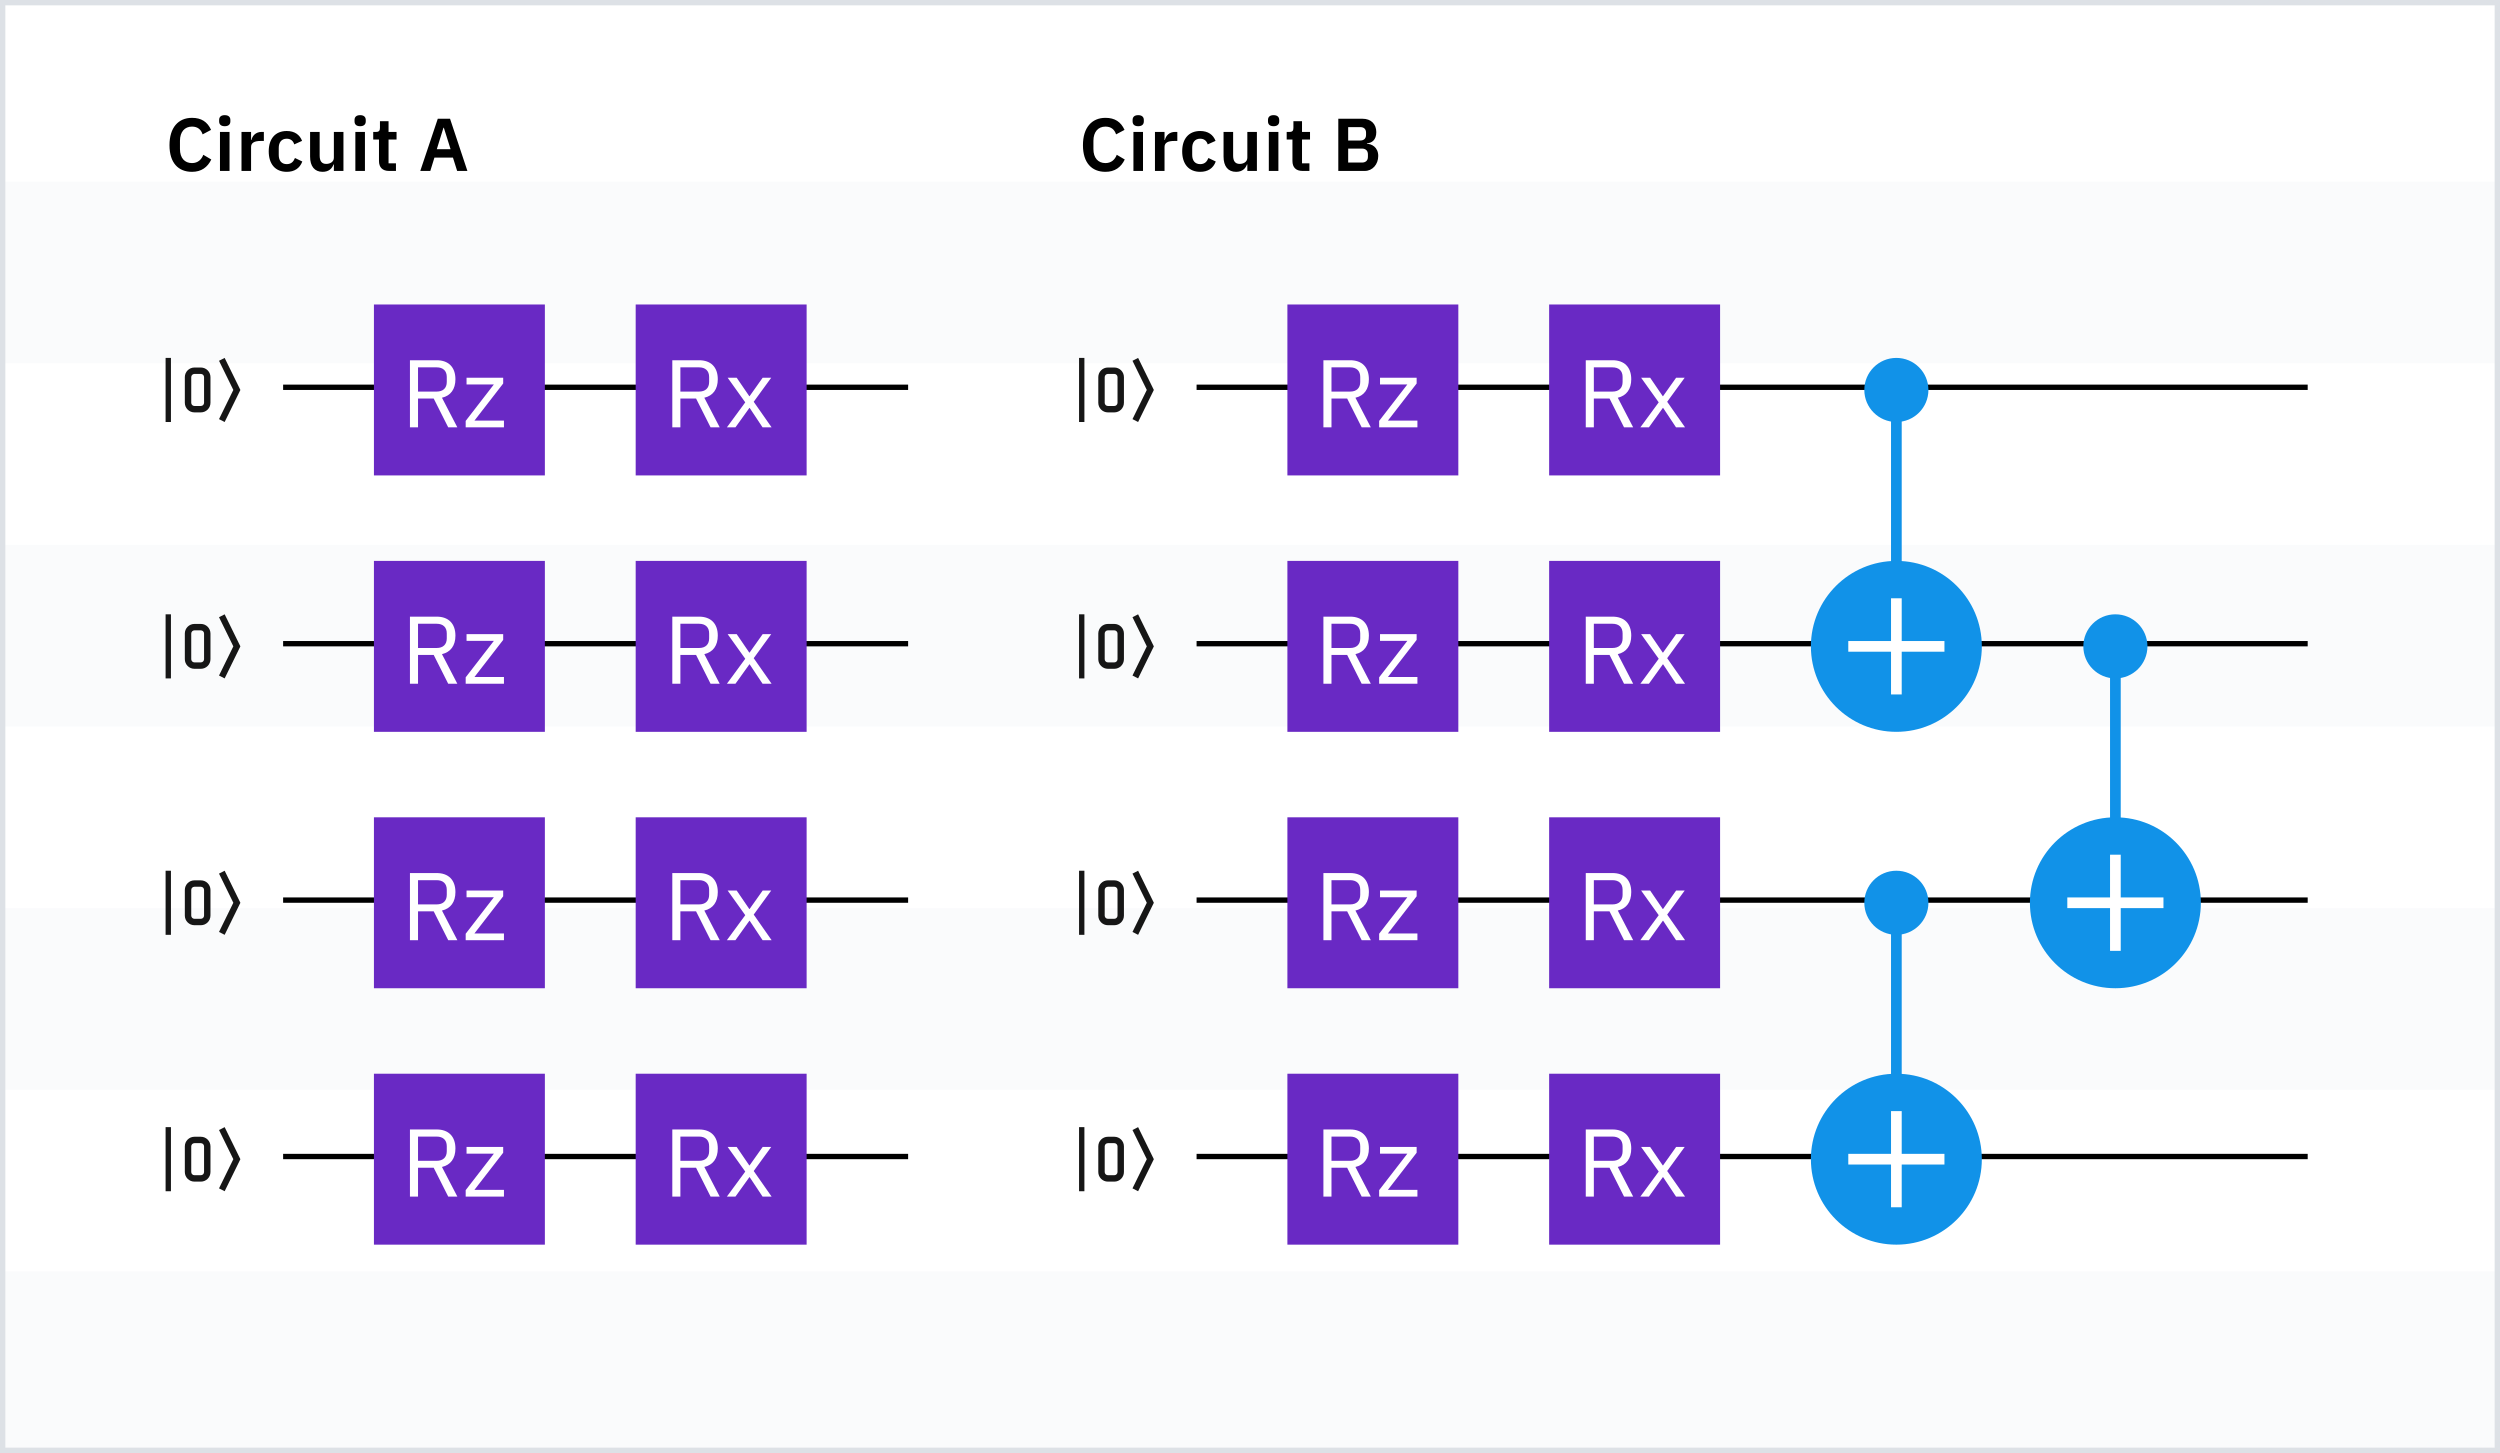
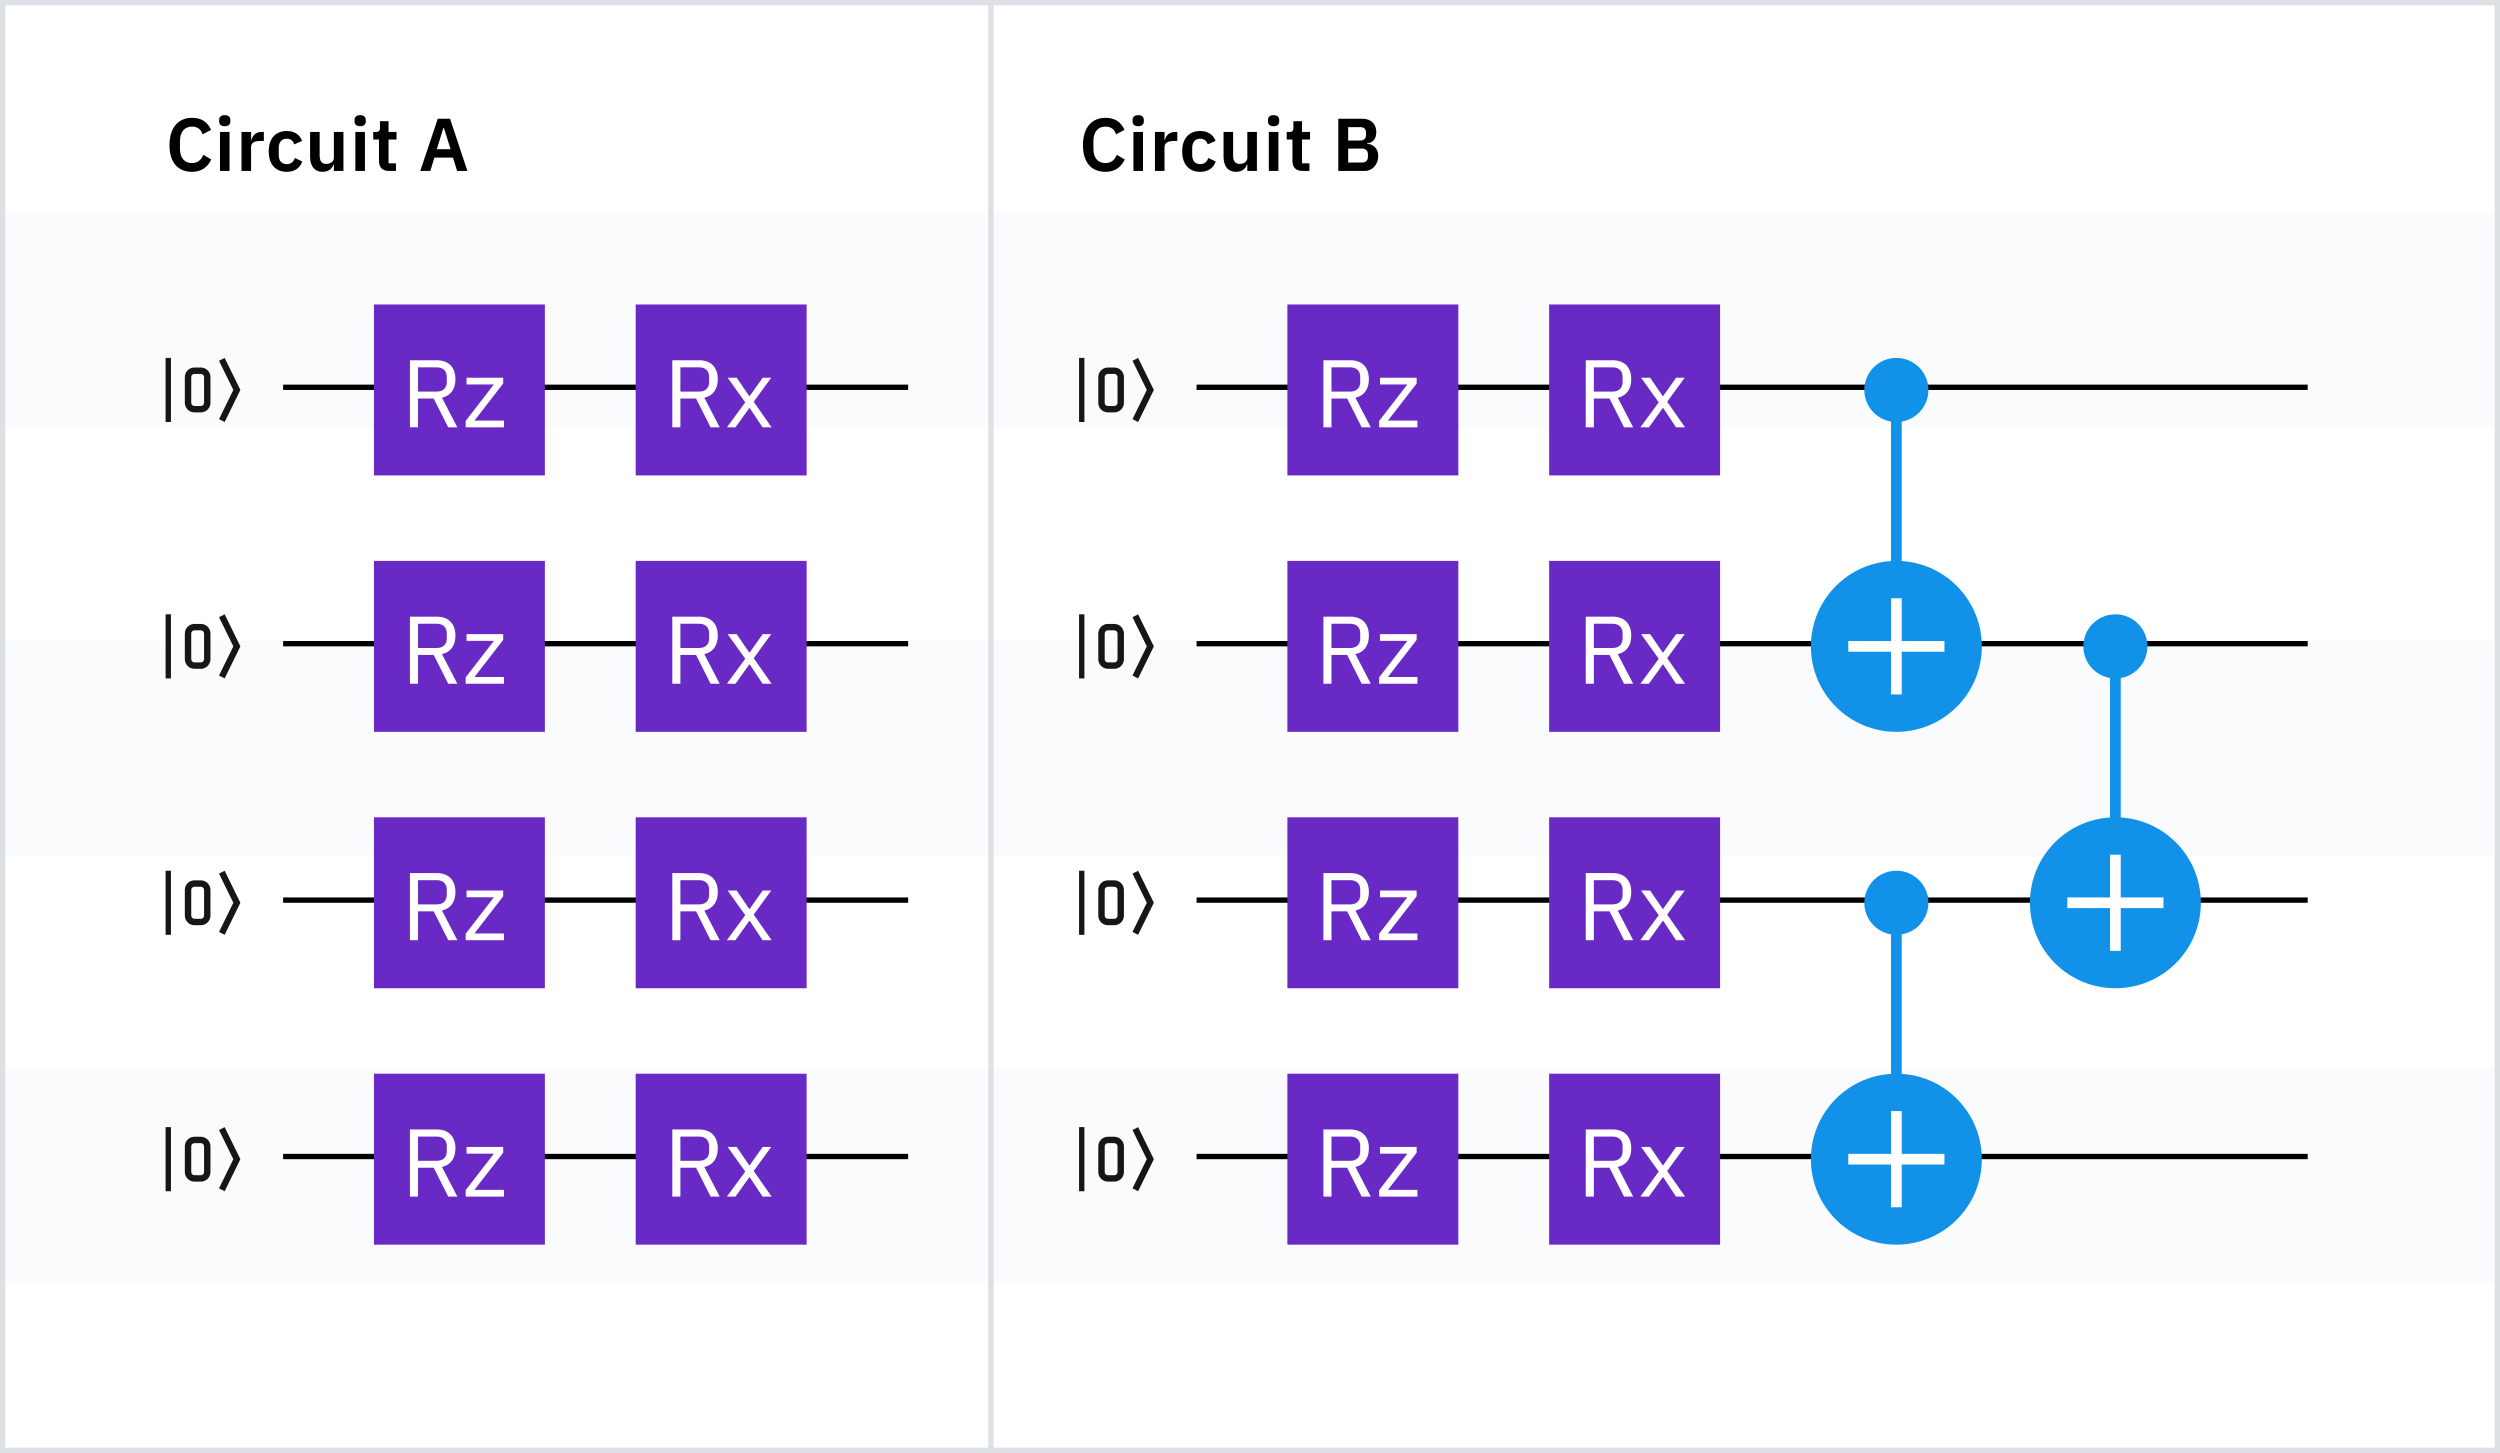
<svg xmlns="http://www.w3.org/2000/svg" width="468" height="272" viewBox="0 0 468 272" fill="none">
  <rect width="468" height="272" fill="white" />
-   <rect opacity="0.4" y="238" width="468" height="34" fill="#F2F4F8" />
-   <rect opacity="0.4" y="170" width="468" height="34" fill="#F2F4F8" />
-   <rect opacity="0.4" y="102" width="468" height="34" fill="#F2F4F8" />
-   <rect opacity="0.4" y="34" width="468" height="34" fill="#F2F4F8" />
+   <rect opacity="0.4" y="200" width="468" height="40" fill="#F2F4F8" />
+   <rect opacity="0.4" y="120" width="468" height="40" fill="#F2F4F8" />
+   <rect opacity="0.4" y="40" width="468" height="40" fill="#F2F4F8" />
  <rect x="0.5" y="0.5" width="467" height="271" stroke="#DDE1E6" />
-   <path fill-rule="evenodd" clip-rule="evenodd" d="M36.4 77.2H37.6C38.594 77.2 39.4 76.394 39.4 75.4V70.6C39.4 69.606 38.594 68.8 37.6 68.8H36.4C35.406 68.8 34.6 69.606 34.6 70.6V75.4C34.6 76.394 35.406 77.2 36.4 77.2ZM35.8 70.6C35.8 70.269 36.068 70 36.4 70H37.6C37.931 70 38.2 70.269 38.2 70.6V75.4C38.2 75.731 37.931 76 37.6 76H36.4C36.068 76 35.8 75.731 35.8 75.4V70.6Z" fill="#161616" />
+   <path fill-rule="evenodd" clip-rule="evenodd" d="M36.4 77.2H37.6C38.594 77.2 39.4 76.394 39.4 75.4V70.6C39.4 69.606 38.594 68.8 37.6 68.8H36.4C35.406 68.8 34.6 69.606 34.6 70.6V75.4C34.6 76.394 35.406 77.2 36.4 77.2ZM35.8 70.6C35.8 70.268 36.068 70 36.4 70H37.6C37.931 70 38.2 70.268 38.2 70.6V75.4C38.2 75.731 37.931 76 37.6 76H36.4C36.068 76 35.8 75.731 35.8 75.4V70.6Z" fill="#161616" />
  <path d="M42.054 79L41 78.46L43.68 73L41 67.54L42.054 67L45 73L42.054 79Z" fill="#161616" />
  <rect x="31" y="67" width="1" height="12" fill="#161616" />
  <line x1="53" y1="72.5" x2="170" y2="72.5" stroke="black" />
-   <path fill-rule="evenodd" clip-rule="evenodd" d="M36.4 125.2H37.6C38.594 125.2 39.4 124.394 39.4 123.4V118.6C39.4 117.606 38.594 116.8 37.6 116.8H36.4C35.406 116.8 34.6 117.606 34.6 118.6V123.4C34.6 124.394 35.406 125.2 36.4 125.2ZM35.8 118.6C35.8 118.269 36.068 118 36.4 118H37.6C37.931 118 38.2 118.269 38.2 118.6V123.4C38.2 123.731 37.931 124 37.6 124H36.4C36.068 124 35.8 123.731 35.8 123.4V118.6Z" fill="#161616" />
+   <path fill-rule="evenodd" clip-rule="evenodd" d="M36.4 125.2H37.6C38.594 125.2 39.4 124.394 39.4 123.4V118.6C39.4 117.606 38.594 116.8 37.6 116.8H36.4C35.406 116.8 34.6 117.606 34.6 118.6V123.4C34.6 124.394 35.406 125.2 36.4 125.2ZM35.8 118.6C35.8 118.268 36.068 118 36.4 118H37.6C37.931 118 38.2 118.268 38.2 118.6V123.4C38.2 123.731 37.931 124 37.6 124H36.4C36.068 124 35.8 123.731 35.8 123.4V118.6Z" fill="#161616" />
  <path d="M42.054 127L41 126.46L43.68 121L41 115.54L42.054 115L45 121L42.054 127Z" fill="#161616" />
  <rect x="31" y="115" width="1" height="12" fill="#161616" />
  <line x1="53" y1="120.5" x2="170" y2="120.5" stroke="black" />
-   <path fill-rule="evenodd" clip-rule="evenodd" d="M36.4 173.2H37.6C38.594 173.2 39.4 172.394 39.4 171.4V166.6C39.4 165.606 38.594 164.8 37.6 164.8H36.4C35.406 164.8 34.6 165.606 34.6 166.6V171.4C34.6 172.394 35.406 173.2 36.4 173.2ZM35.8 166.6C35.8 166.269 36.068 166 36.4 166H37.6C37.931 166 38.2 166.269 38.2 166.6V171.4C38.2 171.731 37.931 172 37.6 172H36.4C36.068 172 35.8 171.731 35.8 171.4V166.6Z" fill="#161616" />
+   <path fill-rule="evenodd" clip-rule="evenodd" d="M36.4 173.2H37.6C38.594 173.2 39.4 172.394 39.4 171.4V166.6C39.4 165.606 38.594 164.8 37.6 164.8H36.4C35.406 164.8 34.6 165.606 34.6 166.6V171.4C34.6 172.394 35.406 173.2 36.4 173.2ZM35.8 166.6C35.8 166.268 36.068 166 36.4 166H37.6C37.931 166 38.2 166.268 38.2 166.6V171.4C38.2 171.731 37.931 172 37.6 172H36.4C36.068 172 35.8 171.731 35.8 171.4V166.6Z" fill="#161616" />
  <path d="M42.054 175L41 174.46L43.68 169L41 163.54L42.054 163L45 169L42.054 175Z" fill="#161616" />
  <rect x="31" y="163" width="1" height="12" fill="#161616" />
  <line x1="53" y1="168.5" x2="170" y2="168.5" stroke="black" />
-   <path fill-rule="evenodd" clip-rule="evenodd" d="M36.4 221.2H37.6C38.594 221.2 39.4 220.394 39.4 219.4V214.6C39.4 213.606 38.594 212.8 37.6 212.8H36.4C35.406 212.8 34.6 213.606 34.6 214.6V219.4C34.6 220.394 35.406 221.2 36.4 221.2ZM35.8 214.6C35.8 214.269 36.068 214 36.4 214H37.6C37.931 214 38.2 214.269 38.2 214.6V219.4C38.2 219.731 37.931 220 37.6 220H36.4C36.068 220 35.8 219.731 35.8 219.4V214.6Z" fill="#161616" />
+   <path fill-rule="evenodd" clip-rule="evenodd" d="M36.4 221.2H37.6C38.594 221.2 39.4 220.394 39.4 219.4V214.6C39.4 213.606 38.594 212.8 37.6 212.8H36.4C35.406 212.8 34.6 213.606 34.6 214.6V219.4C34.6 220.394 35.406 221.2 36.4 221.2ZM35.8 214.6C35.8 214.268 36.068 214 36.4 214H37.6C37.931 214 38.2 214.268 38.2 214.6V219.4C38.2 219.731 37.931 220 37.6 220H36.4C36.068 220 35.8 219.731 35.8 219.4V214.6Z" fill="#161616" />
  <path d="M42.054 223L41 222.46L43.68 217L41 211.54L42.054 211L45 217L42.054 223Z" fill="#161616" />
  <rect x="31" y="211" width="1" height="12" fill="#161616" />
  <line x1="53" y1="216.5" x2="170" y2="216.5" stroke="black" />
  <rect x="70" y="57" width="32" height="32" fill="#6929C4" />
  <path d="M78.254 74.6H81.188L83.906 80H85.616L82.736 74.456C84.374 74.078 85.256 72.836 85.256 71C85.256 68.714 83.942 67.436 81.746 67.436H76.742V80H78.254V74.6ZM78.254 73.304V68.768H81.746C82.934 68.768 83.636 69.416 83.636 70.568V71.504C83.636 72.656 82.934 73.304 81.746 73.304H78.254ZM94.34 80V78.74H88.814L94.196 71.792V70.712H87.338V71.972H92.45L87.176 78.794V80H94.34Z" fill="white" />
  <rect x="70" y="105" width="32" height="32" fill="#6929C4" />
  <path d="M78.254 122.6H81.188L83.906 128H85.616L82.736 122.456C84.374 122.078 85.256 120.836 85.256 119C85.256 116.714 83.942 115.436 81.746 115.436H76.742V128H78.254V122.6ZM78.254 121.304V116.768H81.746C82.934 116.768 83.636 117.416 83.636 118.568V119.504C83.636 120.656 82.934 121.304 81.746 121.304H78.254ZM94.34 128V126.74H88.814L94.196 119.792V118.712H87.338V119.972H92.45L87.176 126.794V128H94.34Z" fill="white" />
  <rect x="70" y="153" width="32" height="32" fill="#6929C4" />
  <path d="M78.254 170.6H81.188L83.906 176H85.616L82.736 170.456C84.374 170.078 85.256 168.836 85.256 167C85.256 164.714 83.942 163.436 81.746 163.436H76.742V176H78.254V170.6ZM78.254 169.304V164.768H81.746C82.934 164.768 83.636 165.416 83.636 166.568V167.504C83.636 168.656 82.934 169.304 81.746 169.304H78.254ZM94.34 176V174.74H88.814L94.196 167.792V166.712H87.338V167.972H92.45L87.176 174.794V176H94.34Z" fill="white" />
  <rect x="70" y="201" width="32" height="32" fill="#6929C4" />
  <path d="M78.254 218.6H81.188L83.906 224H85.616L82.736 218.456C84.374 218.078 85.256 216.836 85.256 215C85.256 212.714 83.942 211.436 81.746 211.436H76.742V224H78.254V218.6ZM78.254 217.304V212.768H81.746C82.934 212.768 83.636 213.416 83.636 214.568V215.504C83.636 216.656 82.934 217.304 81.746 217.304H78.254ZM94.34 224V222.74H88.814L94.196 215.792V214.712H87.338V215.972H92.45L87.176 222.794V224H94.34Z" fill="white" />
  <rect x="119" y="57" width="32" height="32" fill="#6929C4" />
  <path d="M127.368 74.6H130.302L133.02 80H134.73L131.85 74.456C133.488 74.078 134.37 72.836 134.37 71C134.37 68.714 133.056 67.436 130.86 67.436H125.856V80H127.368V74.6ZM127.368 73.304V68.768H130.86C132.048 68.768 132.75 69.416 132.75 70.568V71.504C132.75 72.656 132.048 73.304 130.86 73.304H127.368ZM136.073 80H137.675L140.285 76.364H140.339L142.751 80H144.443L141.095 75.212L144.371 70.712H142.769L140.321 74.168H140.267L137.909 70.712H136.217L139.511 75.32L136.073 80Z" fill="white" />
  <rect x="119" y="105" width="32" height="32" fill="#6929C4" />
  <path d="M127.368 122.6H130.302L133.02 128H134.73L131.85 122.456C133.488 122.078 134.37 120.836 134.37 119C134.37 116.714 133.056 115.436 130.86 115.436H125.856V128H127.368V122.6ZM127.368 121.304V116.768H130.86C132.048 116.768 132.75 117.416 132.75 118.568V119.504C132.75 120.656 132.048 121.304 130.86 121.304H127.368ZM136.073 128H137.675L140.285 124.364H140.339L142.751 128H144.443L141.095 123.212L144.371 118.712H142.769L140.321 122.168H140.267L137.909 118.712H136.217L139.511 123.32L136.073 128Z" fill="white" />
  <rect x="119" y="153" width="32" height="32" fill="#6929C4" />
  <path d="M127.368 170.6H130.302L133.02 176H134.73L131.85 170.456C133.488 170.078 134.37 168.836 134.37 167C134.37 164.714 133.056 163.436 130.86 163.436H125.856V176H127.368V170.6ZM127.368 169.304V164.768H130.86C132.048 164.768 132.75 165.416 132.75 166.568V167.504C132.75 168.656 132.048 169.304 130.86 169.304H127.368ZM136.073 176H137.675L140.285 172.364H140.339L142.751 176H144.443L141.095 171.212L144.371 166.712H142.769L140.321 170.168H140.267L137.909 166.712H136.217L139.511 171.32L136.073 176Z" fill="white" />
  <rect x="119" y="201" width="32" height="32" fill="#6929C4" />
  <path d="M127.368 218.6H130.302L133.02 224H134.73L131.85 218.456C133.488 218.078 134.37 216.836 134.37 215C134.37 212.714 133.056 211.436 130.86 211.436H125.856V224H127.368V218.6ZM127.368 217.304V212.768H130.86C132.048 212.768 132.75 213.416 132.75 214.568V215.504C132.75 216.656 132.048 217.304 130.86 217.304H127.368ZM136.073 224H137.675L140.285 220.364H140.339L142.751 224H144.443L141.095 219.212L144.371 214.712H142.769L140.321 218.168H140.267L137.909 214.712H136.217L139.511 219.32L136.073 224Z" fill="white" />
-   <path fill-rule="evenodd" clip-rule="evenodd" d="M207.4 77.2H208.6C209.594 77.2 210.4 76.394 210.4 75.4V70.6C210.4 69.606 209.594 68.8 208.6 68.8H207.4C206.405 68.8 205.6 69.606 205.6 70.6V75.4C205.6 76.394 206.405 77.2 207.4 77.2ZM206.8 70.6C206.8 70.269 207.068 70 207.4 70H208.6C208.931 70 209.2 70.269 209.2 70.6V75.4C209.2 75.731 208.931 76 208.6 76H207.4C207.068 76 206.8 75.731 206.8 75.4V70.6Z" fill="#161616" />
+   <path fill-rule="evenodd" clip-rule="evenodd" d="M207.4 77.2H208.6C209.594 77.2 210.4 76.394 210.4 75.4V70.6C210.4 69.606 209.594 68.8 208.6 68.8H207.4C206.405 68.8 205.6 69.606 205.6 70.6V75.4C205.6 76.394 206.405 77.2 207.4 77.2ZM206.8 70.6C206.8 70.268 207.068 70 207.4 70H208.6C208.931 70 209.2 70.268 209.2 70.6V75.4C209.2 75.731 208.931 76 208.6 76H207.4C207.068 76 206.8 75.731 206.8 75.4V70.6Z" fill="#161616" />
  <path d="M213.054 79L212 78.46L214.68 73L212 67.54L213.054 67L216 73L213.054 79Z" fill="#161616" />
  <rect x="202" y="67" width="1" height="12" fill="#161616" />
  <line x1="224" y1="72.5" x2="432" y2="72.5" stroke="black" />
-   <path fill-rule="evenodd" clip-rule="evenodd" d="M207.4 125.2H208.6C209.594 125.2 210.4 124.394 210.4 123.4V118.6C210.4 117.606 209.594 116.8 208.6 116.8H207.4C206.405 116.8 205.6 117.606 205.6 118.6V123.4C205.6 124.394 206.405 125.2 207.4 125.2ZM206.8 118.6C206.8 118.269 207.068 118 207.4 118H208.6C208.931 118 209.2 118.269 209.2 118.6V123.4C209.2 123.731 208.931 124 208.6 124H207.4C207.068 124 206.8 123.731 206.8 123.4V118.6Z" fill="#161616" />
+   <path fill-rule="evenodd" clip-rule="evenodd" d="M207.4 125.2H208.6C209.594 125.2 210.4 124.394 210.4 123.4V118.6C210.4 117.606 209.594 116.8 208.6 116.8H207.4C206.405 116.8 205.6 117.606 205.6 118.6V123.4C205.6 124.394 206.405 125.2 207.4 125.2ZM206.8 118.6C206.8 118.268 207.068 118 207.4 118H208.6C208.931 118 209.2 118.268 209.2 118.6V123.4C209.2 123.731 208.931 124 208.6 124H207.4C207.068 124 206.8 123.731 206.8 123.4V118.6Z" fill="#161616" />
  <path d="M213.054 127L212 126.46L214.68 121L212 115.54L213.054 115L216 121L213.054 127Z" fill="#161616" />
  <rect x="202" y="115" width="1" height="12" fill="#161616" />
  <line x1="224" y1="120.5" x2="432" y2="120.5" stroke="black" />
-   <path fill-rule="evenodd" clip-rule="evenodd" d="M207.4 173.2H208.6C209.594 173.2 210.4 172.394 210.4 171.4V166.6C210.4 165.606 209.594 164.8 208.6 164.8H207.4C206.405 164.8 205.6 165.606 205.6 166.6V171.4C205.6 172.394 206.405 173.2 207.4 173.2ZM206.8 166.6C206.8 166.269 207.068 166 207.4 166H208.6C208.931 166 209.2 166.269 209.2 166.6V171.4C209.2 171.731 208.931 172 208.6 172H207.4C207.068 172 206.8 171.731 206.8 171.4V166.6Z" fill="#161616" />
+   <path fill-rule="evenodd" clip-rule="evenodd" d="M207.4 173.2H208.6C209.594 173.2 210.4 172.394 210.4 171.4V166.6C210.4 165.606 209.594 164.8 208.6 164.8H207.4C206.405 164.8 205.6 165.606 205.6 166.6V171.4C205.6 172.394 206.405 173.2 207.4 173.2ZM206.8 166.6C206.8 166.268 207.068 166 207.4 166H208.6C208.931 166 209.2 166.268 209.2 166.6V171.4C209.2 171.731 208.931 172 208.6 172H207.4C207.068 172 206.8 171.731 206.8 171.4V166.6Z" fill="#161616" />
  <path d="M213.054 175L212 174.46L214.68 169L212 163.54L213.054 163L216 169L213.054 175Z" fill="#161616" />
  <rect x="202" y="163" width="1" height="12" fill="#161616" />
  <line x1="224" y1="168.5" x2="432" y2="168.5" stroke="black" />
-   <path fill-rule="evenodd" clip-rule="evenodd" d="M207.4 221.2H208.6C209.594 221.2 210.4 220.394 210.4 219.4V214.6C210.4 213.606 209.594 212.8 208.6 212.8H207.4C206.405 212.8 205.6 213.606 205.6 214.6V219.4C205.6 220.394 206.405 221.2 207.4 221.2ZM206.8 214.6C206.8 214.269 207.068 214 207.4 214H208.6C208.931 214 209.2 214.269 209.2 214.6V219.4C209.2 219.731 208.931 220 208.6 220H207.4C207.068 220 206.8 219.731 206.8 219.4V214.6Z" fill="#161616" />
+   <path fill-rule="evenodd" clip-rule="evenodd" d="M207.4 221.2H208.6C209.594 221.2 210.4 220.394 210.4 219.4V214.6C210.4 213.606 209.594 212.8 208.6 212.8H207.4C206.405 212.8 205.6 213.606 205.6 214.6V219.4C205.6 220.394 206.405 221.2 207.4 221.2ZM206.8 214.6C206.8 214.268 207.068 214 207.4 214H208.6C208.931 214 209.2 214.268 209.2 214.6V219.4C209.2 219.731 208.931 220 208.6 220H207.4C207.068 220 206.8 219.731 206.8 219.4V214.6Z" fill="#161616" />
  <path d="M213.054 223L212 222.46L214.68 217L212 211.54L213.054 211L216 217L213.054 223Z" fill="#161616" />
  <rect x="202" y="211" width="1" height="12" fill="#161616" />
  <line x1="224" y1="216.5" x2="432" y2="216.5" stroke="black" />
  <rect x="241" y="57" width="32" height="32" fill="#6929C4" />
  <path d="M249.254 74.6H252.188L254.906 80H256.616L253.736 74.456C255.374 74.078 256.256 72.836 256.256 71C256.256 68.714 254.942 67.436 252.746 67.436H247.742V80H249.254V74.6ZM249.254 73.304V68.768H252.746C253.934 68.768 254.636 69.416 254.636 70.568V71.504C254.636 72.656 253.934 73.304 252.746 73.304H249.254ZM265.34 80V78.74H259.814L265.196 71.792V70.712H258.338V71.972H263.45L258.176 78.794V80H265.34Z" fill="white" />
  <rect x="241" y="105" width="32" height="32" fill="#6929C4" />
  <path d="M249.254 122.6H252.188L254.906 128H256.616L253.736 122.456C255.374 122.078 256.256 120.836 256.256 119C256.256 116.714 254.942 115.436 252.746 115.436H247.742V128H249.254V122.6ZM249.254 121.304V116.768H252.746C253.934 116.768 254.636 117.416 254.636 118.568V119.504C254.636 120.656 253.934 121.304 252.746 121.304H249.254ZM265.34 128V126.74H259.814L265.196 119.792V118.712H258.338V119.972H263.45L258.176 126.794V128H265.34Z" fill="white" />
  <rect x="241" y="153" width="32" height="32" fill="#6929C4" />
  <path d="M249.254 170.6H252.188L254.906 176H256.616L253.736 170.456C255.374 170.078 256.256 168.836 256.256 167C256.256 164.714 254.942 163.436 252.746 163.436H247.742V176H249.254V170.6ZM249.254 169.304V164.768H252.746C253.934 164.768 254.636 165.416 254.636 166.568V167.504C254.636 168.656 253.934 169.304 252.746 169.304H249.254ZM265.34 176V174.74H259.814L265.196 167.792V166.712H258.338V167.972H263.45L258.176 174.794V176H265.34Z" fill="white" />
  <rect x="241" y="201" width="32" height="32" fill="#6929C4" />
  <path d="M249.254 218.6H252.188L254.906 224H256.616L253.736 218.456C255.374 218.078 256.256 216.836 256.256 215C256.256 212.714 254.942 211.436 252.746 211.436H247.742V224H249.254V218.6ZM249.254 217.304V212.768H252.746C253.934 212.768 254.636 213.416 254.636 214.568V215.504C254.636 216.656 253.934 217.304 252.746 217.304H249.254ZM265.34 224V222.74H259.814L265.196 215.792V214.712H258.338V215.972H263.45L258.176 222.794V224H265.34Z" fill="white" />
  <rect x="290" y="57" width="32" height="32" fill="#6929C4" />
  <path d="M298.368 74.6H301.302L304.02 80H305.73L302.85 74.456C304.488 74.078 305.37 72.836 305.37 71C305.37 68.714 304.056 67.436 301.86 67.436H296.856V80H298.368V74.6ZM298.368 73.304V68.768H301.86C303.048 68.768 303.75 69.416 303.75 70.568V71.504C303.75 72.656 303.048 73.304 301.86 73.304H298.368ZM307.073 80H308.675L311.285 76.364H311.339L313.751 80H315.443L312.095 75.212L315.371 70.712H313.769L311.321 74.168H311.267L308.909 70.712H307.217L310.511 75.32L307.073 80Z" fill="white" />
  <rect x="290" y="105" width="32" height="32" fill="#6929C4" />
  <path d="M298.368 122.6H301.302L304.02 128H305.73L302.85 122.456C304.488 122.078 305.37 120.836 305.37 119C305.37 116.714 304.056 115.436 301.86 115.436H296.856V128H298.368V122.6ZM298.368 121.304V116.768H301.86C303.048 116.768 303.75 117.416 303.75 118.568V119.504C303.75 120.656 303.048 121.304 301.86 121.304H298.368ZM307.073 128H308.675L311.285 124.364H311.339L313.751 128H315.443L312.095 123.212L315.371 118.712H313.769L311.321 122.168H311.267L308.909 118.712H307.217L310.511 123.32L307.073 128Z" fill="white" />
  <rect x="290" y="153" width="32" height="32" fill="#6929C4" />
  <path d="M298.368 170.6H301.302L304.02 176H305.73L302.85 170.456C304.488 170.078 305.37 168.836 305.37 167C305.37 164.714 304.056 163.436 301.86 163.436H296.856V176H298.368V170.6ZM298.368 169.304V164.768H301.86C303.048 164.768 303.75 165.416 303.75 166.568V167.504C303.75 168.656 303.048 169.304 301.86 169.304H298.368ZM307.073 176H308.675L311.285 172.364H311.339L313.751 176H315.443L312.095 171.212L315.371 166.712H313.769L311.321 170.168H311.267L308.909 166.712H307.217L310.511 171.32L307.073 176Z" fill="white" />
  <rect x="290" y="201" width="32" height="32" fill="#6929C4" />
  <path d="M298.368 218.6H301.302L304.02 224H305.73L302.85 218.456C304.488 218.078 305.37 216.836 305.37 215C305.37 212.714 304.056 211.436 301.86 211.436H296.856V224H298.368V218.6ZM298.368 217.304V212.768H301.86C303.048 212.768 303.75 213.416 303.75 214.568V215.504C303.75 216.656 303.048 217.304 301.86 217.304H298.368ZM307.073 224H308.675L311.285 220.364H311.339L313.751 224H315.443L312.095 219.212L315.371 214.712H313.769L311.321 218.168H311.267L308.909 214.712H307.217L310.511 219.32L307.073 224Z" fill="white" />
  <rect x="339" y="105" width="32" height="32" rx="16" fill="#1192E8" />
  <path d="M356 120V112H354V120H346V122H354V130H356V122H364V120H356Z" fill="white" />
  <rect x="349" y="67" width="12" height="12" rx="6" fill="#1192E8" />
  <line x1="355" y1="107" x2="355" y2="78" stroke="#1192E8" stroke-width="2" />
  <rect x="380" y="153" width="32" height="32" rx="16" fill="#1192E8" />
  <path d="M397 168V160H395V168H387V170H395V178H397V170H405V168H397Z" fill="white" />
  <rect x="390" y="115" width="12" height="12" rx="6" fill="#1192E8" />
  <line x1="396" y1="155" x2="396" y2="126" stroke="#1192E8" stroke-width="2" />
  <rect x="339" y="201" width="32" height="32" rx="16" fill="#1192E8" />
  <path d="M356 216V208H354V216H346V218H354V226H356V218H364V216H356Z" fill="white" />
  <rect x="349" y="163" width="12" height="12" rx="6" fill="#1192E8" />
  <line x1="355" y1="203" x2="355" y2="174" stroke="#1192E8" stroke-width="2" />
  <path d="M206.942 32.168C208.692 32.168 209.854 31.314 210.554 29.858L209.056 28.976C208.734 29.858 208.048 30.53 206.942 30.53C205.57 30.53 204.688 29.578 204.688 27.898V26.358C204.688 24.692 205.57 23.698 206.942 23.698C208.034 23.698 208.65 24.286 208.93 25.154L210.512 24.314C209.826 22.802 208.692 22.06 206.942 22.06C204.366 22.06 202.728 23.894 202.728 27.184C202.728 30.474 204.366 32.168 206.942 32.168ZM213.074 23.628C213.802 23.628 214.124 23.25 214.124 22.732V22.452C214.124 21.934 213.802 21.556 213.074 21.556C212.332 21.556 212.024 21.934 212.024 22.452V22.732C212.024 23.25 212.332 23.628 213.074 23.628ZM212.178 32H213.97V24.692H212.178V32ZM218 32V27.52C218 26.722 218.63 26.386 219.834 26.386H220.394V24.692H220.002C218.84 24.692 218.252 25.434 218.07 26.204H218V24.692H216.208V32H218ZM224.679 32.168C226.093 32.168 227.115 31.524 227.591 30.236L226.219 29.578C225.953 30.236 225.533 30.726 224.679 30.726C223.685 30.726 223.181 30.04 223.181 29.018V27.688C223.181 26.666 223.685 25.966 224.679 25.966C225.449 25.966 225.911 26.414 226.079 27.03L227.549 26.372C227.115 25.224 226.149 24.524 224.679 24.524C222.523 24.524 221.305 25.994 221.305 28.332C221.305 30.684 222.523 32.168 224.679 32.168ZM233.501 32H235.293V24.692H233.501V29.522C233.501 30.306 232.787 30.684 232.073 30.684C231.219 30.684 230.841 30.138 230.841 29.13V24.692H229.049V29.312C229.049 31.132 229.889 32.168 231.387 32.168C232.591 32.168 233.179 31.51 233.431 30.782H233.501V32ZM238.419 23.628C239.147 23.628 239.469 23.25 239.469 22.732V22.452C239.469 21.934 239.147 21.556 238.419 21.556C237.677 21.556 237.369 21.934 237.369 22.452V22.732C237.369 23.25 237.677 23.628 238.419 23.628ZM237.523 32H239.315V24.692H237.523V32ZM243.835 32H245.123V30.572H243.737V26.12H245.235V24.692H243.737V22.69H242.127V23.936C242.127 24.44 241.959 24.692 241.427 24.692H240.867V26.12H241.945V30.138C241.945 31.328 242.603 32 243.835 32ZM250.53 32H255.486C256.928 32 258.006 30.768 258.006 29.2C258.006 27.534 256.746 26.932 255.892 26.918V26.834C256.788 26.778 257.642 26.218 257.642 24.734C257.642 23.222 256.662 22.228 255.052 22.228H250.53V32ZM252.378 27.814H254.954C255.654 27.814 256.074 28.206 256.074 28.892V29.368C256.074 30.054 255.654 30.432 254.954 30.432H252.378V27.814ZM252.378 23.796H254.66C255.332 23.796 255.724 24.174 255.724 24.832V25.266C255.724 25.91 255.332 26.302 254.66 26.302H252.378V23.796Z" fill="black" />
  <path d="M35.942 32.168C37.692 32.168 38.854 31.314 39.554 29.858L38.056 28.976C37.734 29.858 37.048 30.53 35.942 30.53C34.57 30.53 33.688 29.578 33.688 27.898V26.358C33.688 24.692 34.57 23.698 35.942 23.698C37.034 23.698 37.65 24.286 37.93 25.154L39.512 24.314C38.826 22.802 37.692 22.06 35.942 22.06C33.366 22.06 31.728 23.894 31.728 27.184C31.728 30.474 33.366 32.168 35.942 32.168ZM42.074 23.628C42.802 23.628 43.124 23.25 43.124 22.732V22.452C43.124 21.934 42.802 21.556 42.074 21.556C41.332 21.556 41.024 21.934 41.024 22.452V22.732C41.024 23.25 41.332 23.628 42.074 23.628ZM41.178 32H42.97V24.692H41.178V32ZM47 32V27.52C47 26.722 47.63 26.386 48.834 26.386H49.394V24.692H49.002C47.84 24.692 47.252 25.434 47.07 26.204H47V24.692H45.208V32H47ZM53.679 32.168C55.093 32.168 56.115 31.524 56.591 30.236L55.219 29.578C54.953 30.236 54.533 30.726 53.679 30.726C52.685 30.726 52.181 30.04 52.181 29.018V27.688C52.181 26.666 52.685 25.966 53.679 25.966C54.449 25.966 54.911 26.414 55.079 27.03L56.549 26.372C56.115 25.224 55.149 24.524 53.679 24.524C51.523 24.524 50.305 25.994 50.305 28.332C50.305 30.684 51.523 32.168 53.679 32.168ZM62.501 32H64.293V24.692H62.501V29.522C62.501 30.306 61.787 30.684 61.073 30.684C60.219 30.684 59.841 30.138 59.841 29.13V24.692H58.049V29.312C58.049 31.132 58.889 32.168 60.387 32.168C61.591 32.168 62.179 31.51 62.431 30.782H62.501V32ZM67.419 23.628C68.147 23.628 68.469 23.25 68.469 22.732V22.452C68.469 21.934 68.147 21.556 67.419 21.556C66.677 21.556 66.37 21.934 66.37 22.452V22.732C66.37 23.25 66.677 23.628 67.419 23.628ZM66.523 32H68.316V24.692H66.523V32ZM72.835 32H74.123V30.572H72.737V26.12H74.235V24.692H72.737V22.69H71.127V23.936C71.127 24.44 70.959 24.692 70.427 24.692H69.867V26.12H70.945V30.138C70.945 31.328 71.603 32 72.835 32ZM87.496 32L84.248 22.228H81.952L78.676 32H80.552L81.322 29.508H84.794L85.578 32H87.496ZM84.346 27.926H81.77L83.016 23.908H83.086L84.346 27.926Z" fill="black" />
+   <line x1="185.5" y1="1" x2="185.5" y2="272" stroke="#DDE1E6" />
</svg>
